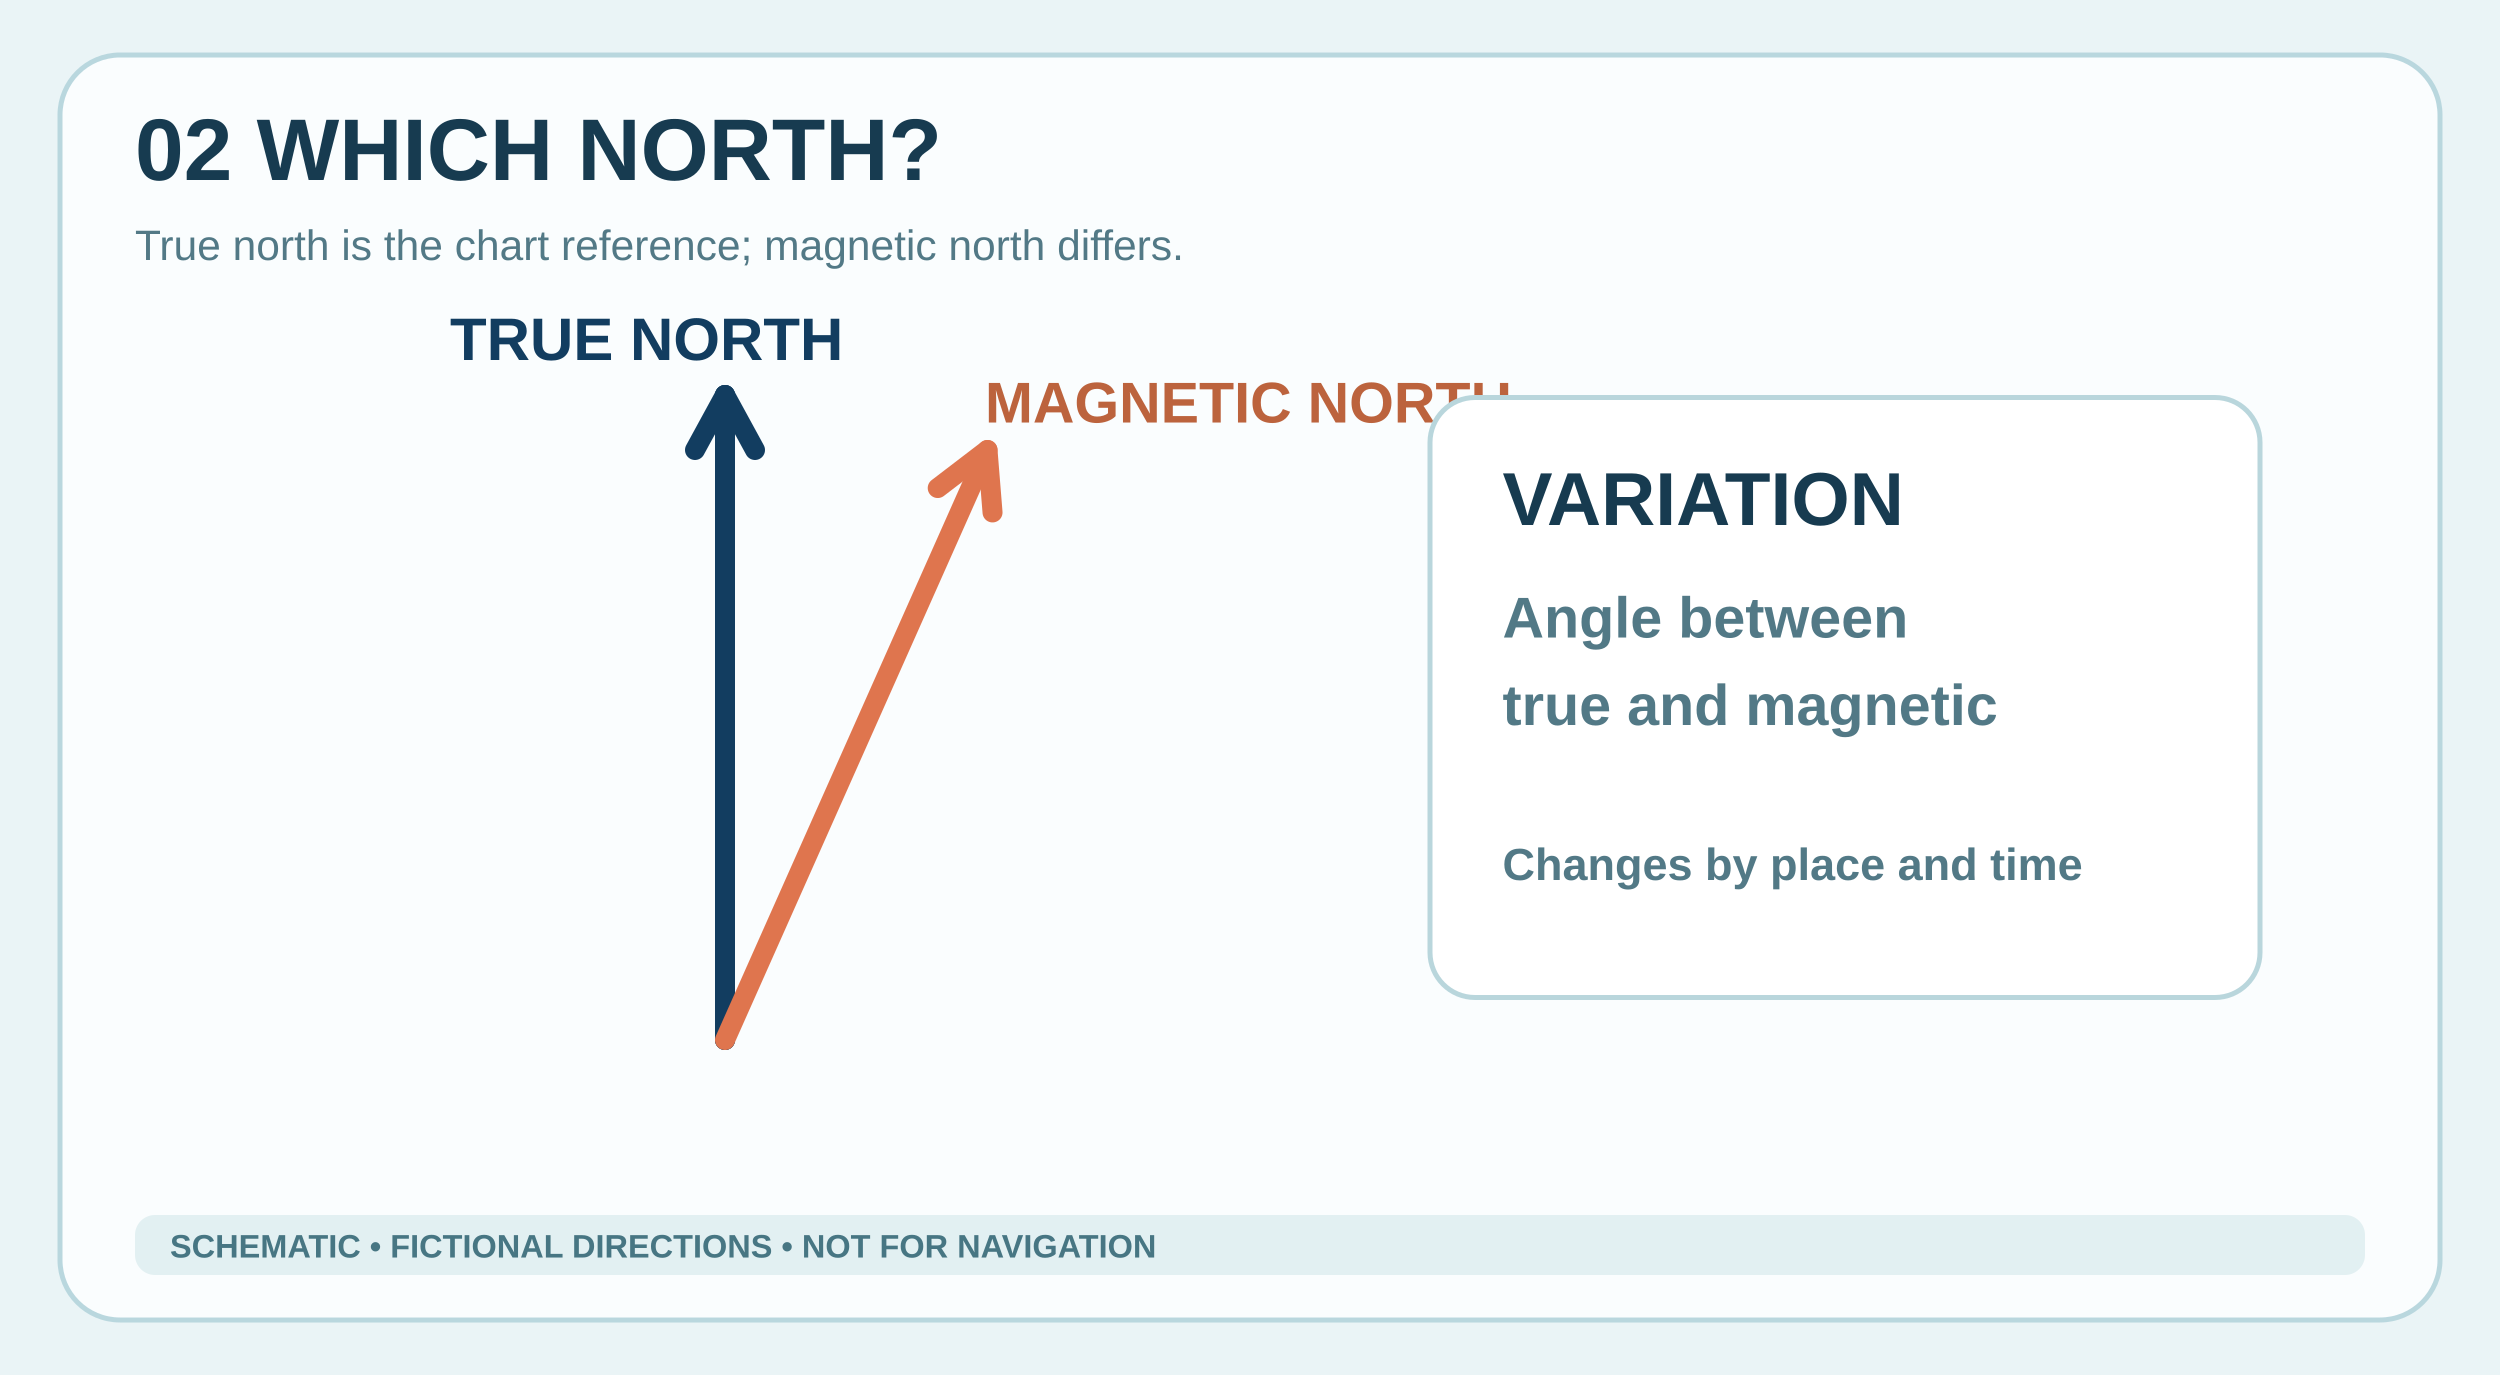
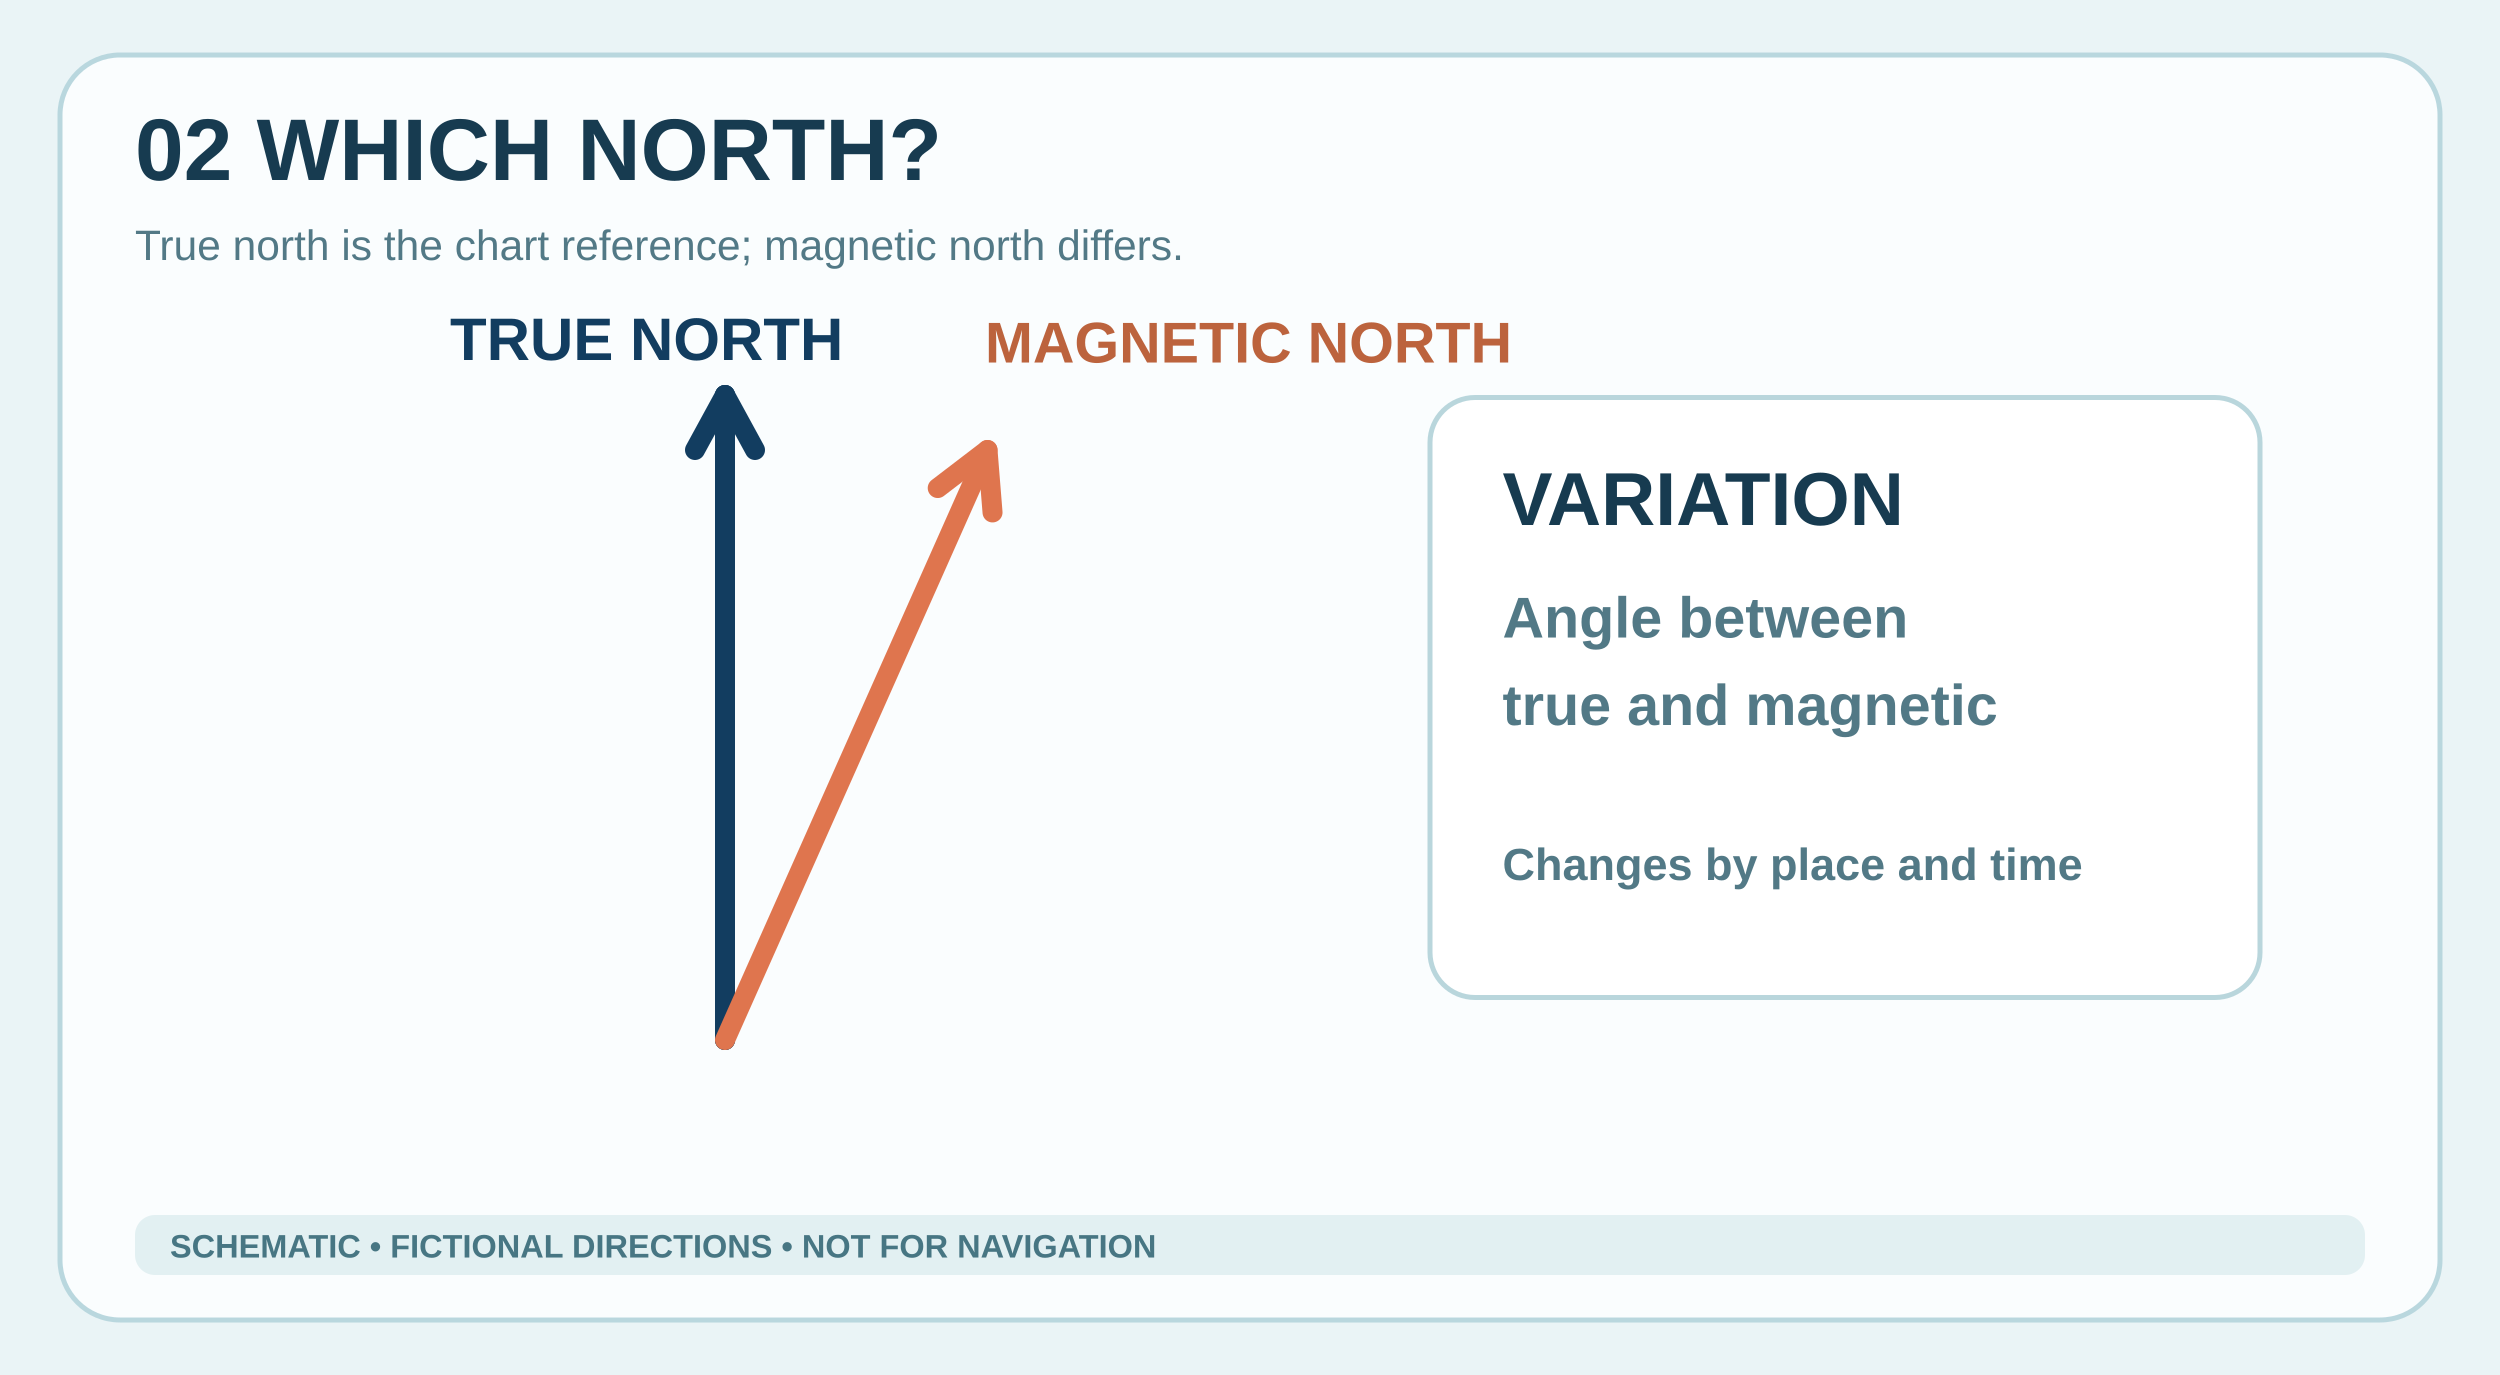
<svg xmlns="http://www.w3.org/2000/svg" viewBox="0 0 1000 550" role="img" aria-labelledby="title desc">
  <rect width="1000" height="550" fill="#eaf4f6" />
  <rect x="24" y="22" width="952" height="506" rx="24" fill="#fafdfe" stroke="#b9d7de" stroke-width="2" />
  <text x="54" y="72" fill="#173b50" font-size="35" font-weight="700" text-anchor="start" font-family="Arial, sans-serif">02  WHICH NORTH?</text>
  <text x="54" y="104" fill="#527986" font-size="17" font-weight="500" text-anchor="start" font-family="Arial, sans-serif">True north is the chart reference; magnetic north differs.</text>
  <line x1="290" y1="416" x2="290" y2="158" stroke="#123d60" stroke-width="8" stroke-linecap="round" />
  <line x1="290" y1="416" x2="290" y2="158" stroke="#123d60" stroke-width="8" stroke-linecap="round" />
  <path d="M290 158 l-12 22 m12 -22 l12 22" transform="rotate(0.0 290 158)" fill="none" stroke="#123d60" stroke-width="8" stroke-linecap="round" />
  <line x1="290" y1="416" x2="395" y2="180" stroke="#df754e" stroke-width="8" stroke-linecap="round" />
  <path d="M395 180 l-12 22 m12 -22 l12 22" transform="rotate(24.0 395 180)" fill="none" stroke="#df754e" stroke-width="8" stroke-linecap="round" />
  <text x="180" y="144" fill="#123d60" font-size="24" font-weight="700" text-anchor="start" font-family="Arial, sans-serif">TRUE NORTH</text>
-   <text x="394" y="169" fill="#bc633d" font-size="23" font-weight="700" text-anchor="start" font-family="Arial, sans-serif">MAGNETIC NORTH</text>
+   <text x="394" y="145" fill="#bc633d" font-size="23" font-weight="700" text-anchor="start" font-family="Arial, sans-serif">MAGNETIC NORTH</text>
  <rect x="572" y="159" width="332" height="240" rx="18" fill="#fff" stroke="#b9d6dc" stroke-width="2" />
  <text x="601" y="210" fill="#173b50" font-size="30" font-weight="700" text-anchor="start" font-family="Arial, sans-serif">VARIATION</text>
  <text x="601" y="255" fill="#527986" font-size="23" font-weight="700" text-anchor="start" font-family="Arial, sans-serif">Angle between</text>
  <text x="601" y="290" fill="#527986" font-size="23" font-weight="700" text-anchor="start" font-family="Arial, sans-serif">true and magnetic</text>
  <text x="601" y="352" fill="#527986" font-size="18" font-weight="700" text-anchor="start" font-family="Arial, sans-serif">Changes by place and time</text>
  <rect x="54" y="486" width="892" height="24" rx="8" fill="#e2f0f2" />
  <text x="68" y="503" fill="#477683" font-size="13" font-weight="700" text-anchor="start" font-family="Arial, sans-serif">SCHEMATIC • FICTIONAL DIRECTIONS • NOT FOR NAVIGATION</text>
</svg>
